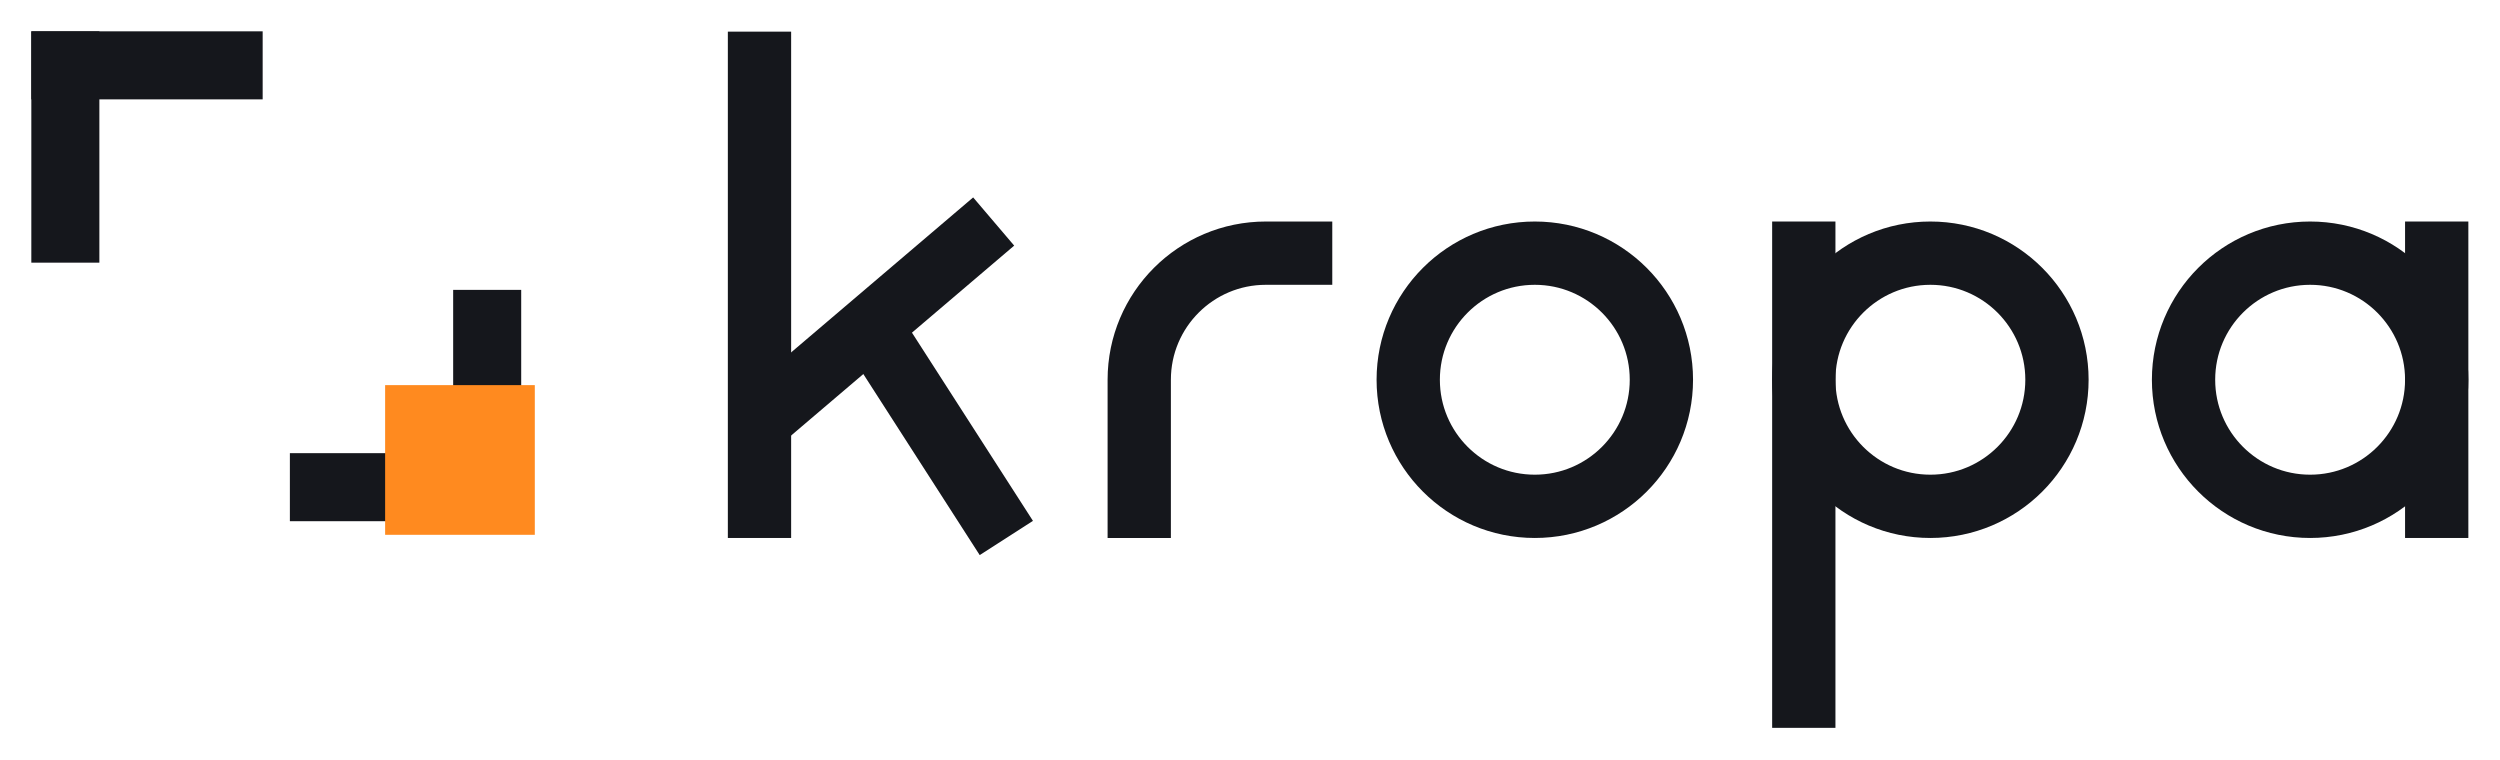
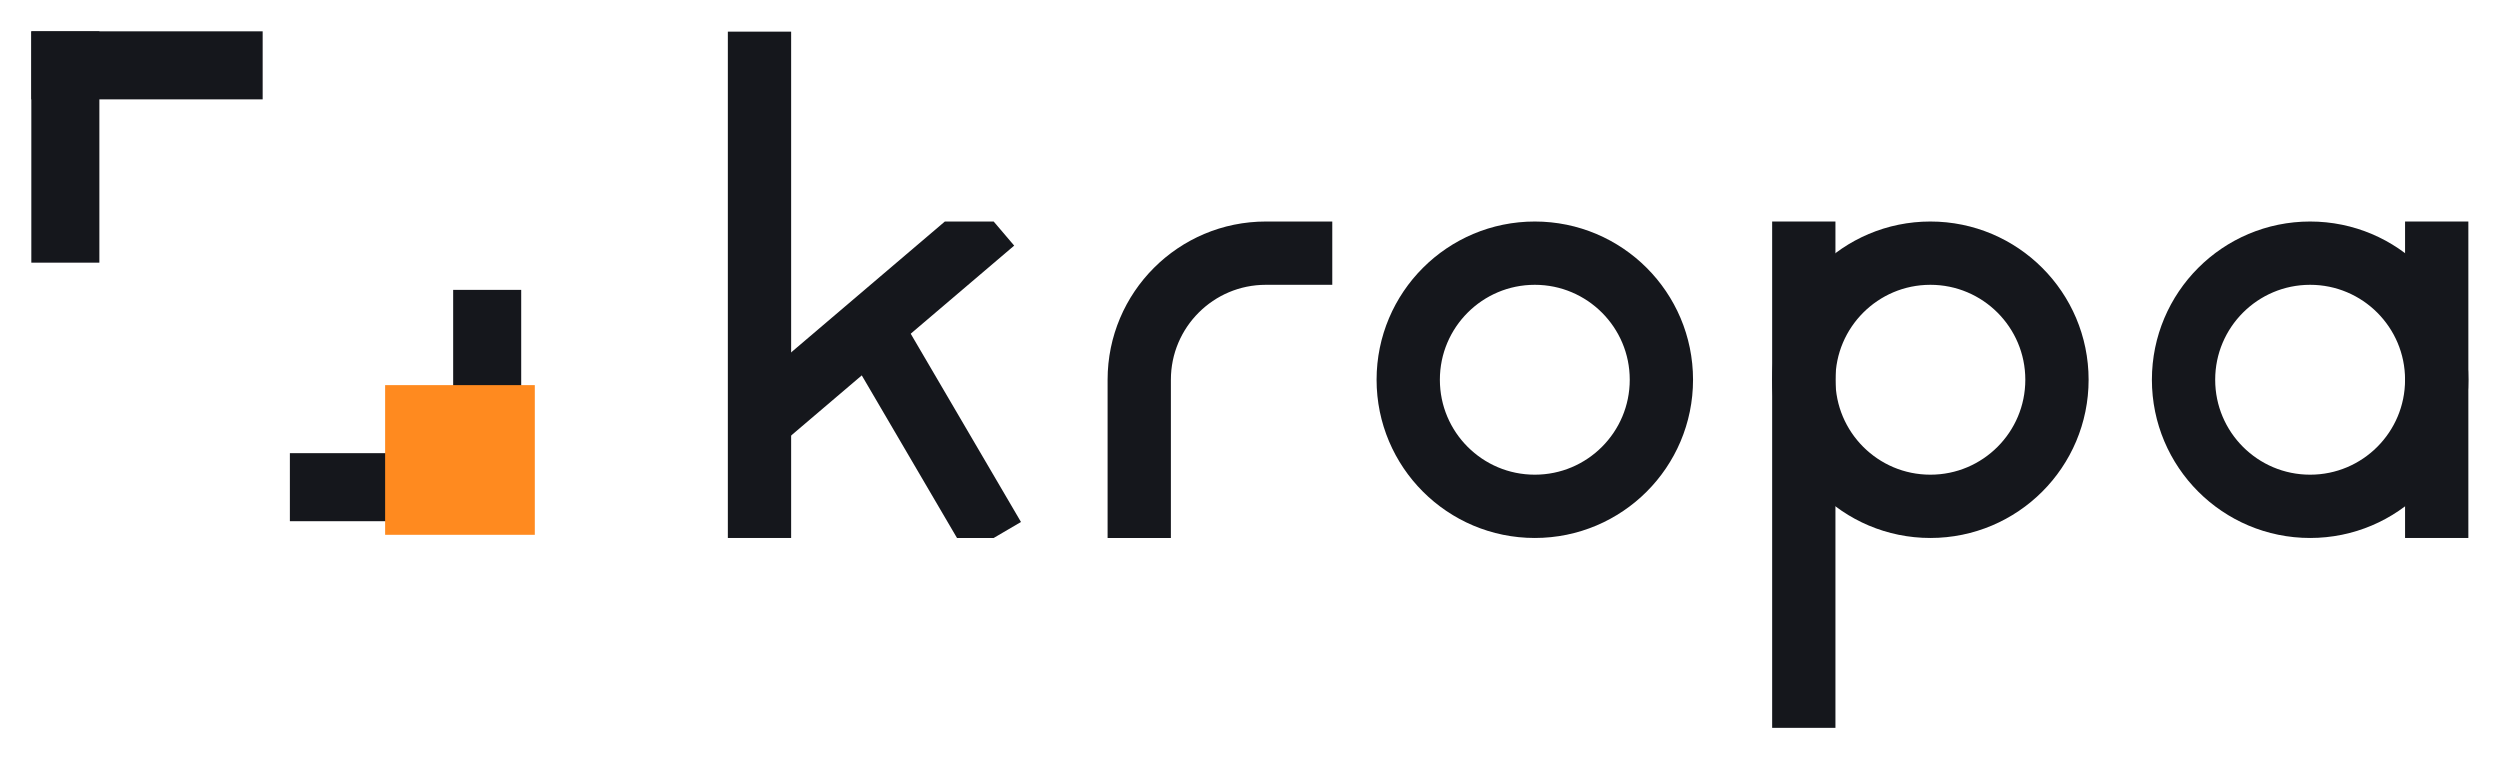
<svg xmlns="http://www.w3.org/2000/svg" viewBox="0 3 79 24" width="790" height="240" role="img" aria-label="Kropa">
+   <defs>
+     <clipPath id="kb">
+       <rect x="-1" y="0" width="12" height="20" />
+     </clipPath>
+     <clipPath id="kx">
+       <rect x="-1" y="10" width="12" height="12" />
+     </clipPath>
+   </defs>
  <g transform="translate(-1.59 1.41) scale(0.86)">
    <g fill="#15171C">
      <rect x="3" y="3" width="8.5" height="2.5" />
      <rect x="3" y="3" width="2.5" height="8.5" />
      <rect x="12.5" y="18.5" width="8.5" height="2.5" />
      <rect x="18.5" y="12.5" width="2.5" height="8.5" />
    </g>
    <rect x="16" y="16" width="5.5" height="5.5" fill="#FF8A1F" />
  </g>
  <g transform="translate(23 0)">
    <g fill="none" stroke="#15171C" stroke-width="2" stroke-linecap="butt" stroke-linejoin="miter">
      <path d="M1 4V20" />
-       <path d="M8.4 10 1 16.3" />
-       <path d="M4.3 13 8.8 20" />
+       <path d="M8.4 10 1 16.3" clip-path="url(#kx)" />
+       <path d="M4.3 13 8.4 20" clip-path="url(#kb)" />
      <path d="M13 20V15A4 4 0 0 1 17 11H19.1" />
      <circle cx="25.5" cy="15" r="4" />
      <path d="M34 10V26" />
      <circle cx="38" cy="15" r="4" />
      <circle cx="50" cy="15" r="4" />
      <path d="M54 10V20" />
    </g>
  </g>
</svg>
